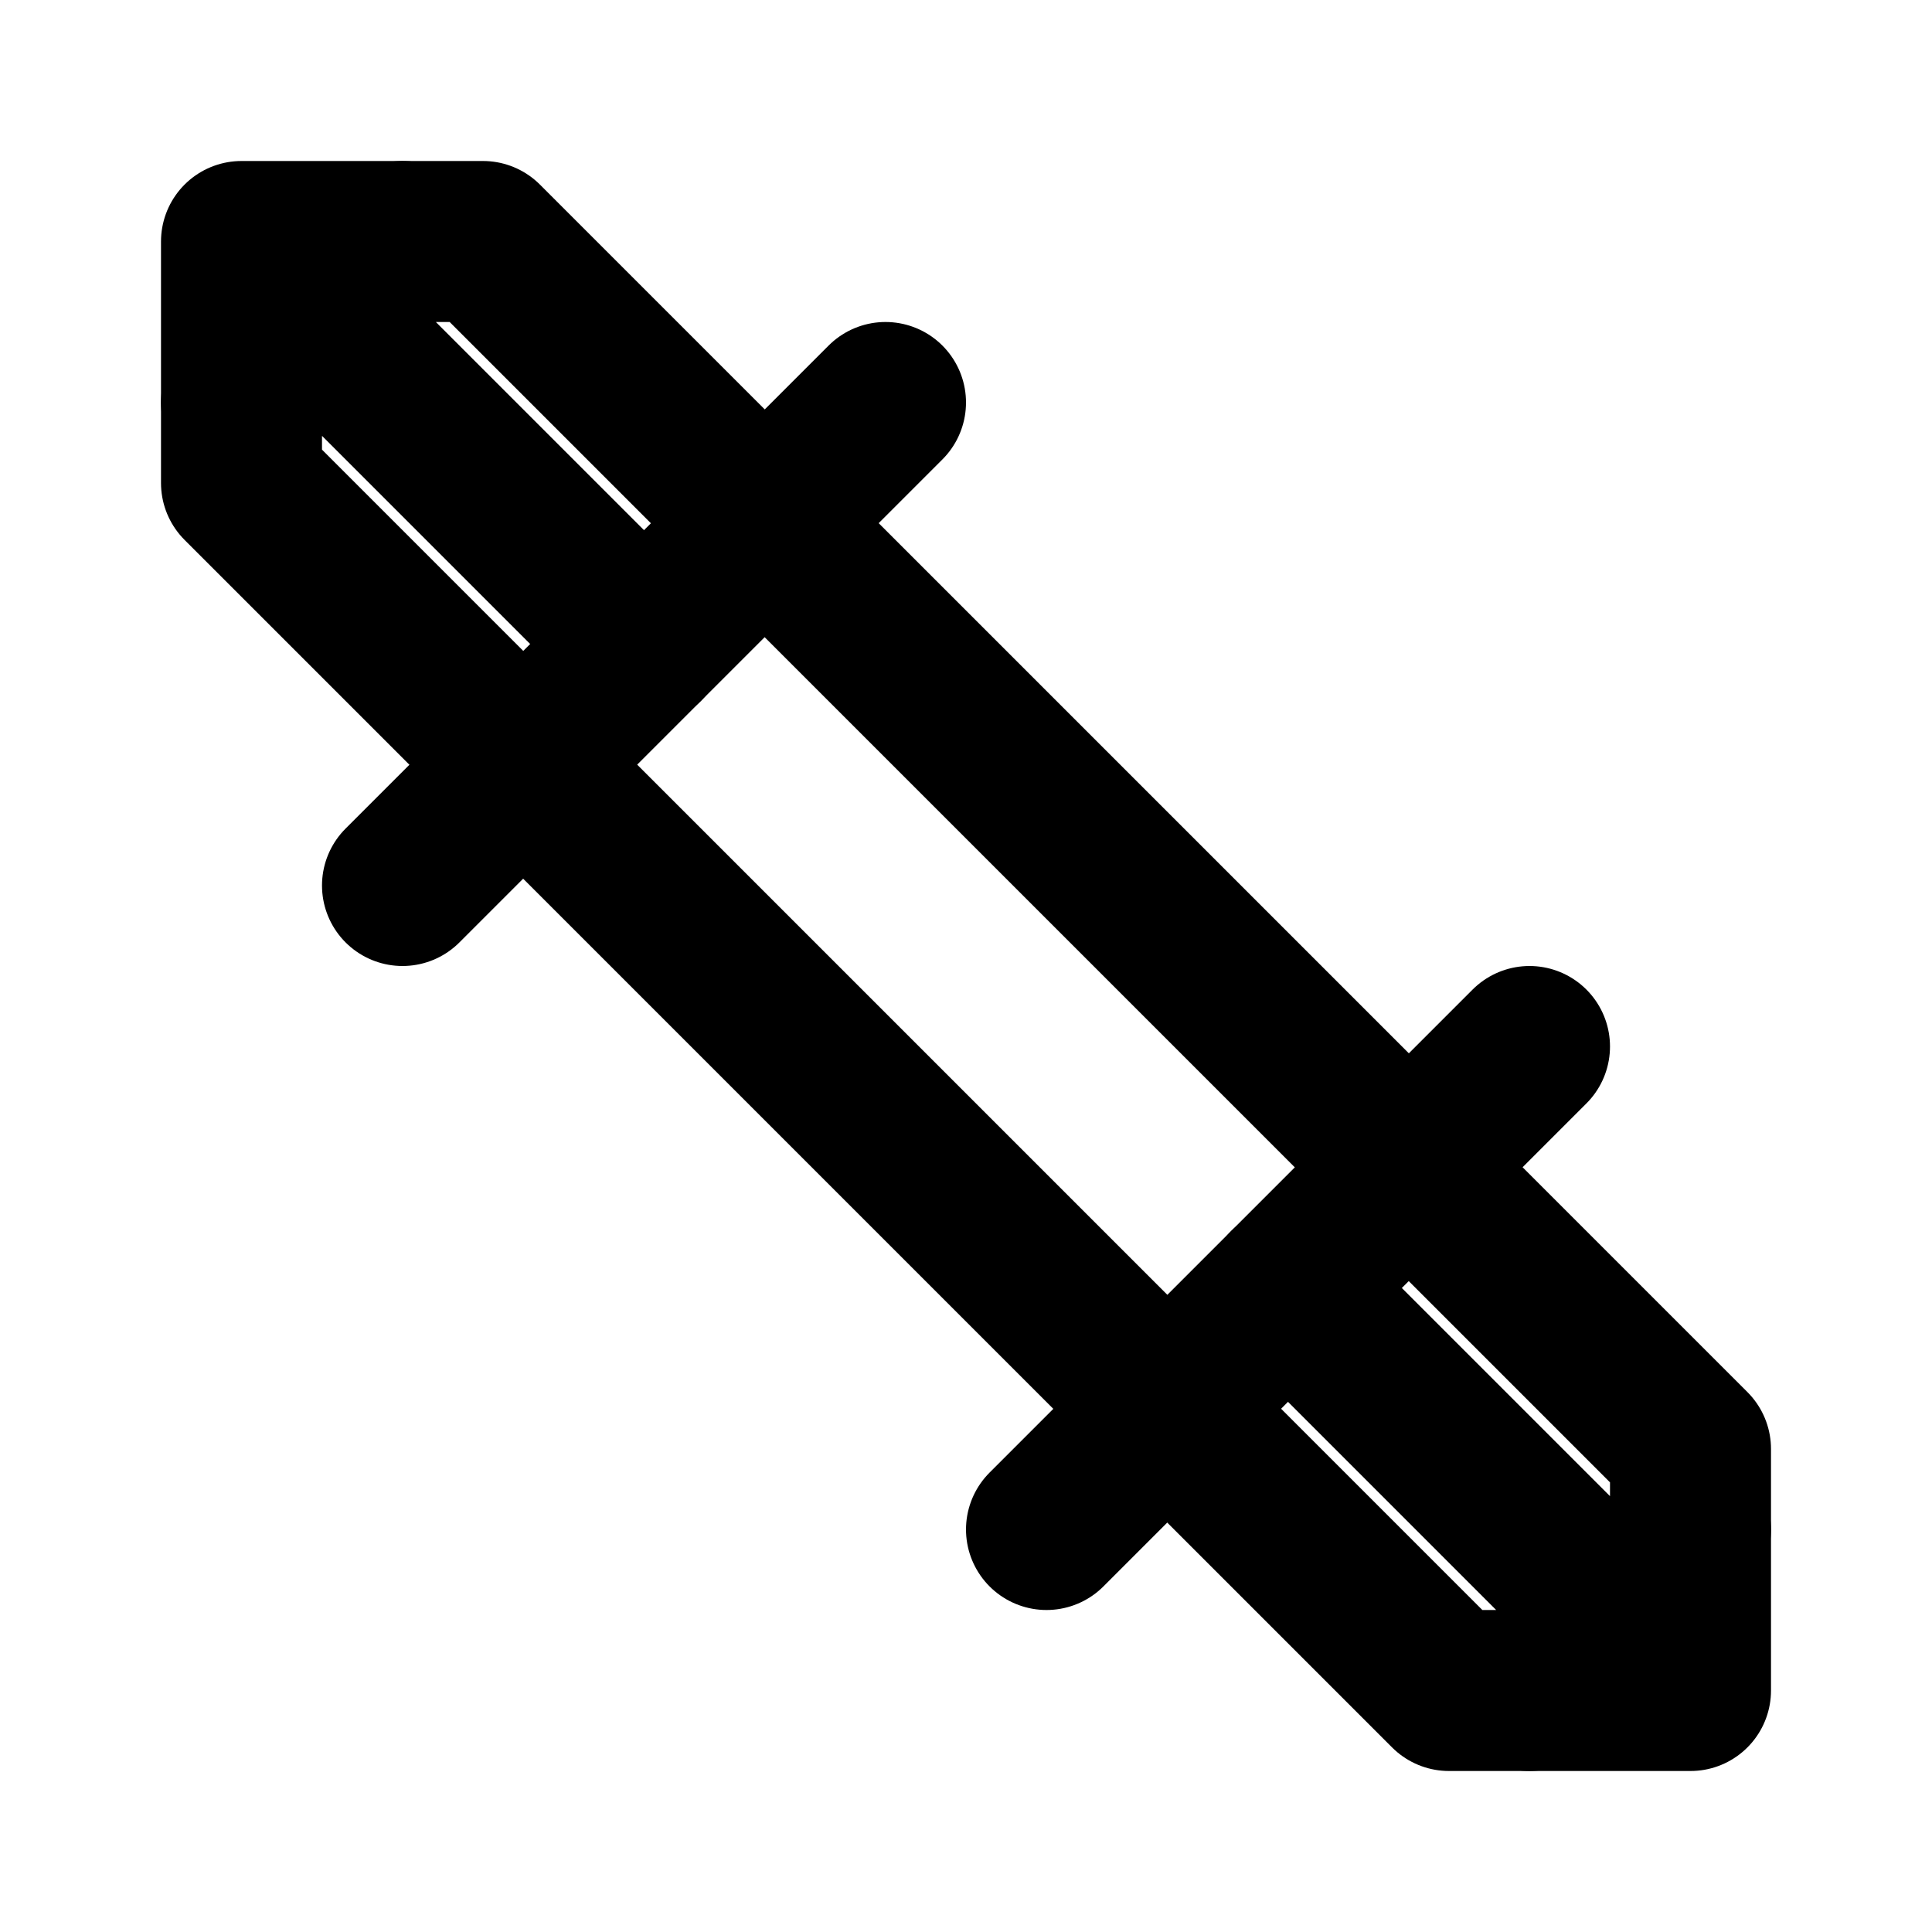
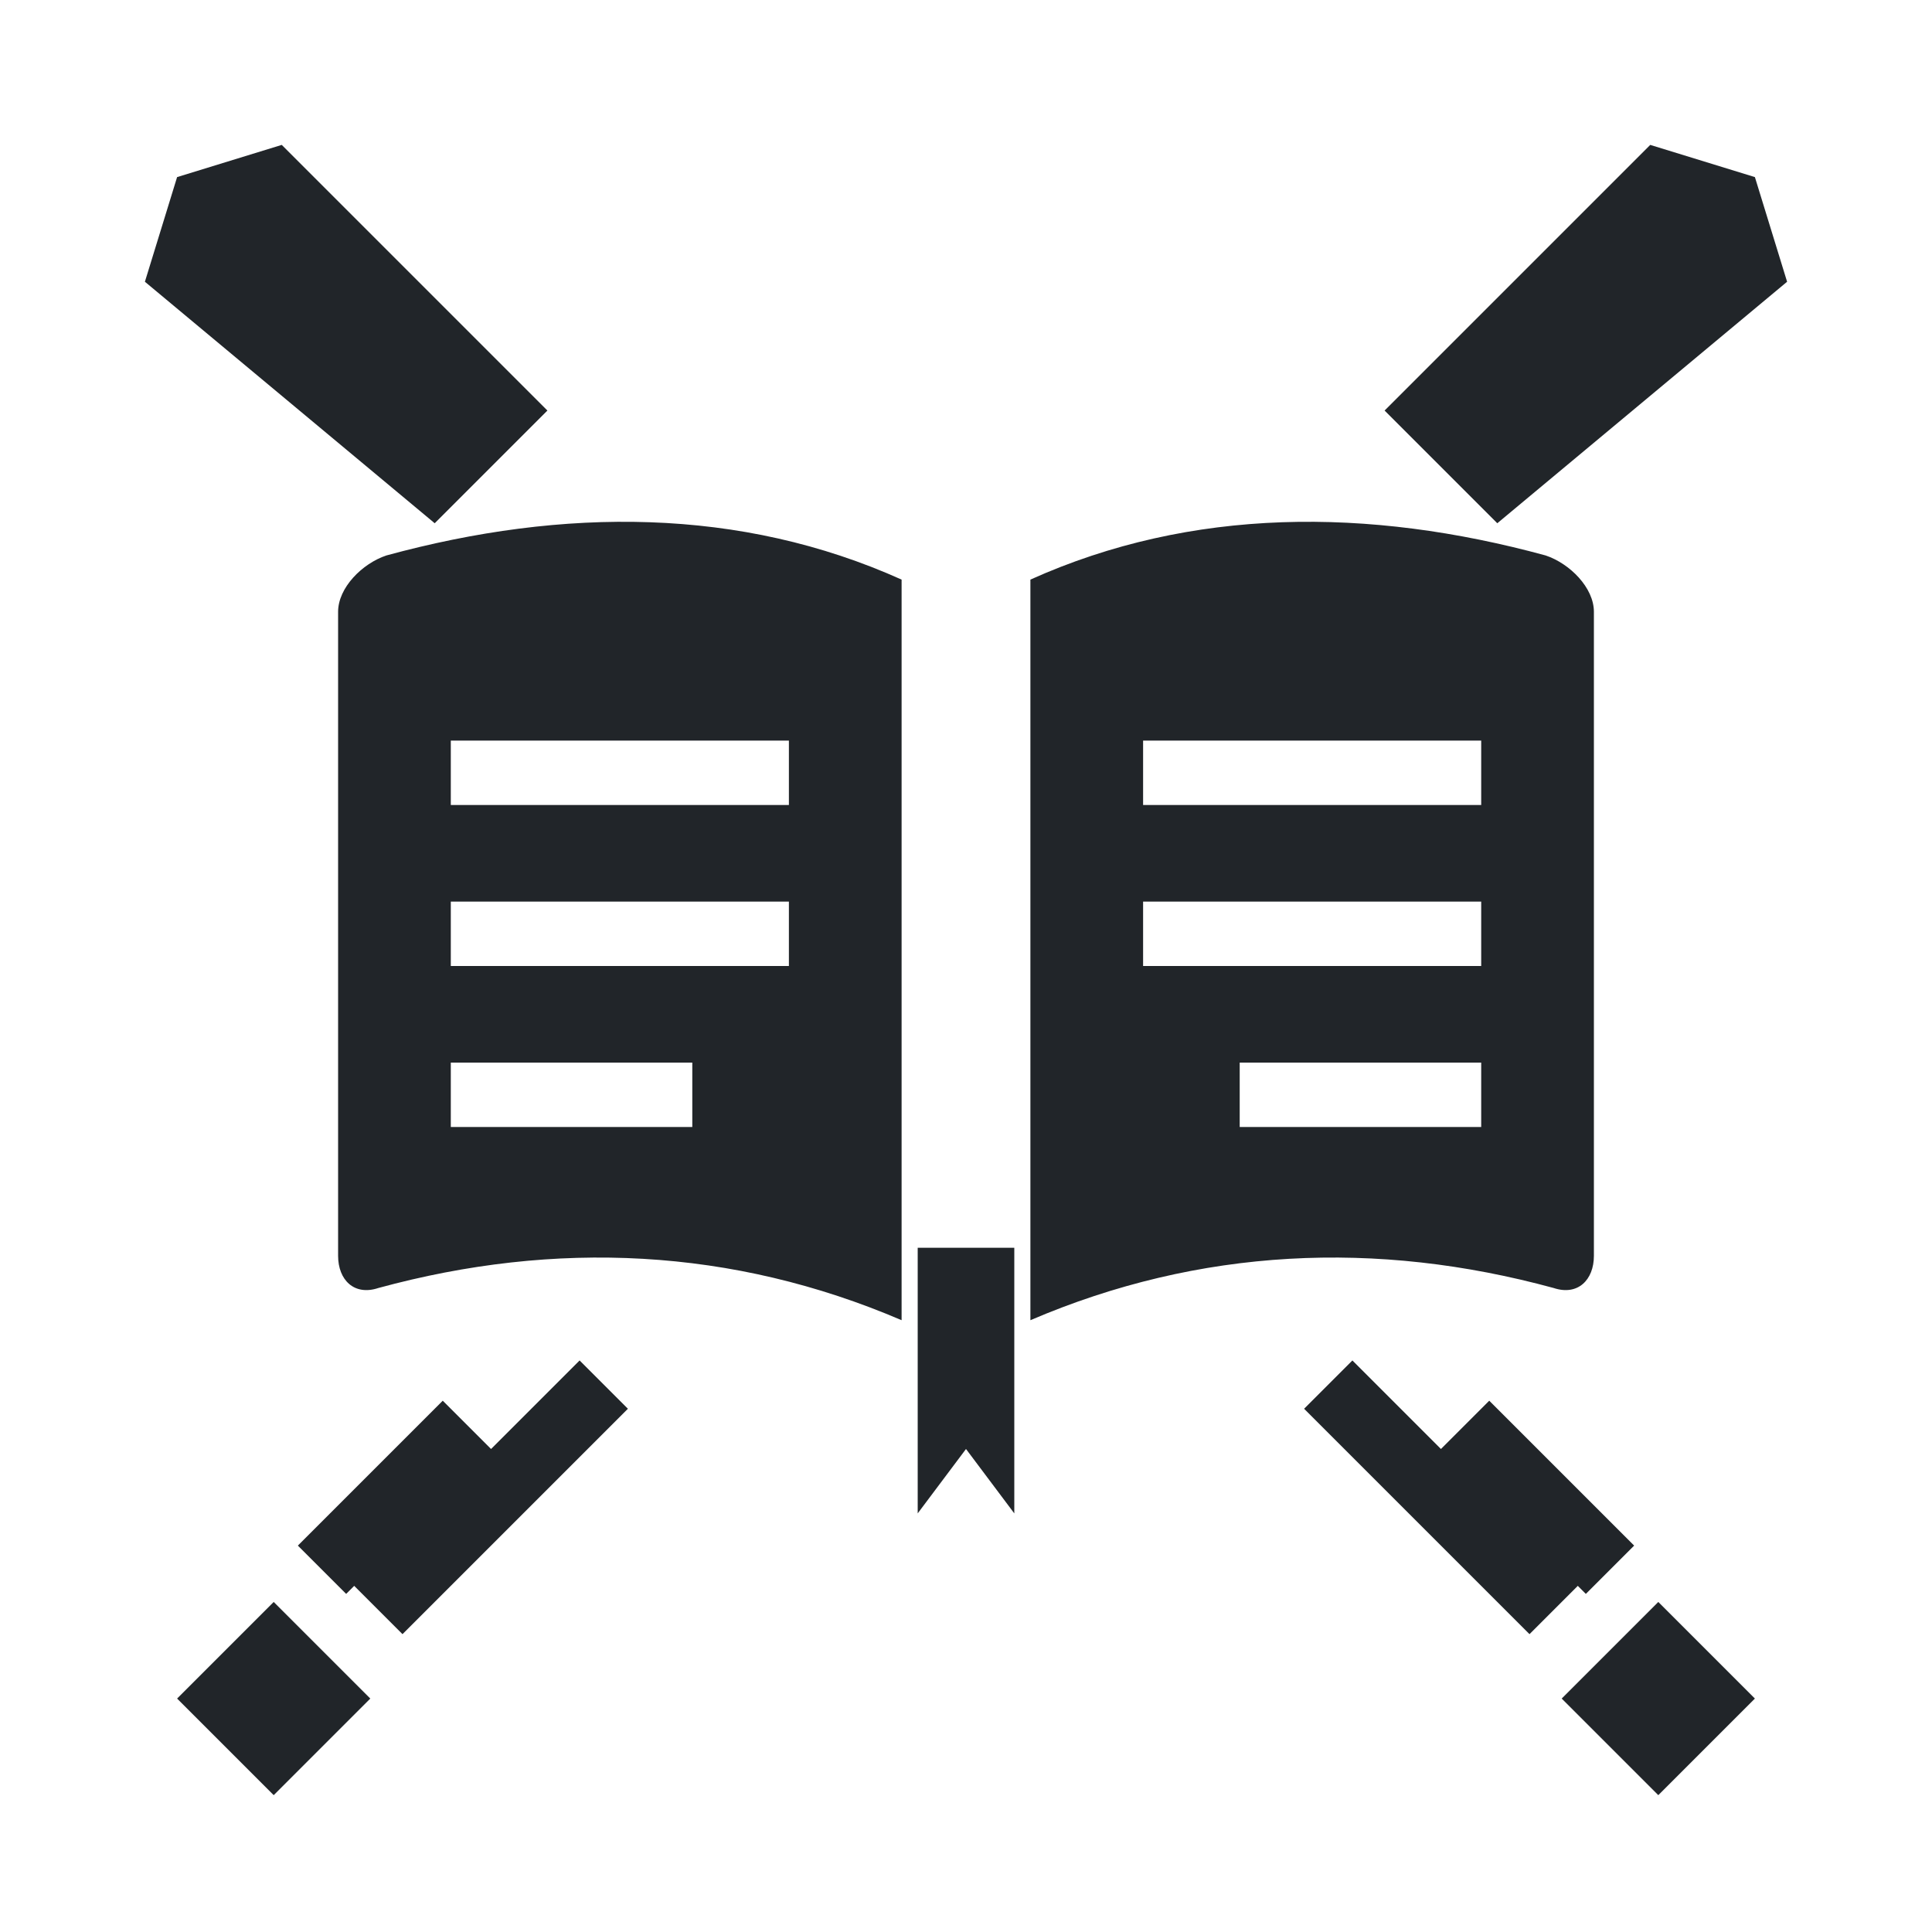
- <svg xmlns="http://www.w3.org/2000/svg" viewBox="0 0 24 24" fill="none" stroke="currentColor" stroke-width="2" stroke-linecap="round" stroke-linejoin="round">
-   <path d="M14.5 17.5L3 6V3h3l11.5 11.5" />
-   <path d="M13 19l6-6" />
-   <path d="M16 16l4 4" />
-   <path d="M19 21l2-2" />
-   <path d="M9.5 6.5L21 18v3h-3L6.5 9.5" />
-   <path d="M11 5L5 11" />
-   <path d="M8 8L4 4" />
-   <path d="M5 3L3 5" />
+ <svg xmlns="http://www.w3.org/2000/svg" width="24" height="24" viewBox="0 0 24 24" fill="none" preserveAspectRatio="xMinYMid meet">
+   <path fill-rule="evenodd" clip-rule="evenodd" d="M2.2 2.2L3.5 1.8L6.8 5.1L5.4 6.5L1.8 3.5L2.2 2.2ZM21.8 2.2L20.5 1.8L17.2 5.1L18.6 6.5L22.2 3.5L21.8 2.2ZM7.2 16.9L7.8 17.5L5.0 20.3L4.4 19.7ZM6.1 18.0L4.3 19.8L3.7 19.2L5.5 17.4ZM3.4 19.9L4.6 21.1L3.4 22.3L2.2 21.1ZM16.8 16.9L16.2 17.5L19.0 20.3L19.6 19.7ZM17.9 18.0L19.7 19.8L20.3 19.2L18.5 17.4ZM20.6 19.9L19.4 21.1L20.6 22.3L21.8 21.1ZM11.2 7.2C9.2 6.3 7.0 6.3 4.8 6.9C4.5 7.0 4.2 7.3 4.2 7.6L4.2 15.6C4.2 15.9 4.4 16.1 4.7 16.0C6.9 15.4 9.1 15.5 11.2 16.4ZM12.8 7.2C14.8 6.3 17.0 6.3 19.2 6.9C19.5 7.0 19.8 7.3 19.8 7.6L19.8 15.6C19.8 15.9 19.6 16.1 19.3 16.0C17.1 15.4 14.9 15.5 12.8 16.4ZM5.6 9.2L9.8 9.2L9.8 10.0L5.6 10.0ZM5.6 11.2L9.8 11.2L9.8 12.0L5.6 12.0ZM5.6 13.2L8.6 13.2L8.6 14.0L5.6 14.0ZM14.2 9.2L18.4 9.2L18.4 10.0L14.2 10.0ZM14.2 11.2L18.4 11.2L18.4 12.0L14.2 12.0ZM15.4 13.2L18.4 13.2L18.4 14.0L15.4 14.0ZM11.4 15.5L12.6 15.5L12.6 18.8L12.0 18.0L11.4 18.8Z" fill="#212529" />
</svg>
